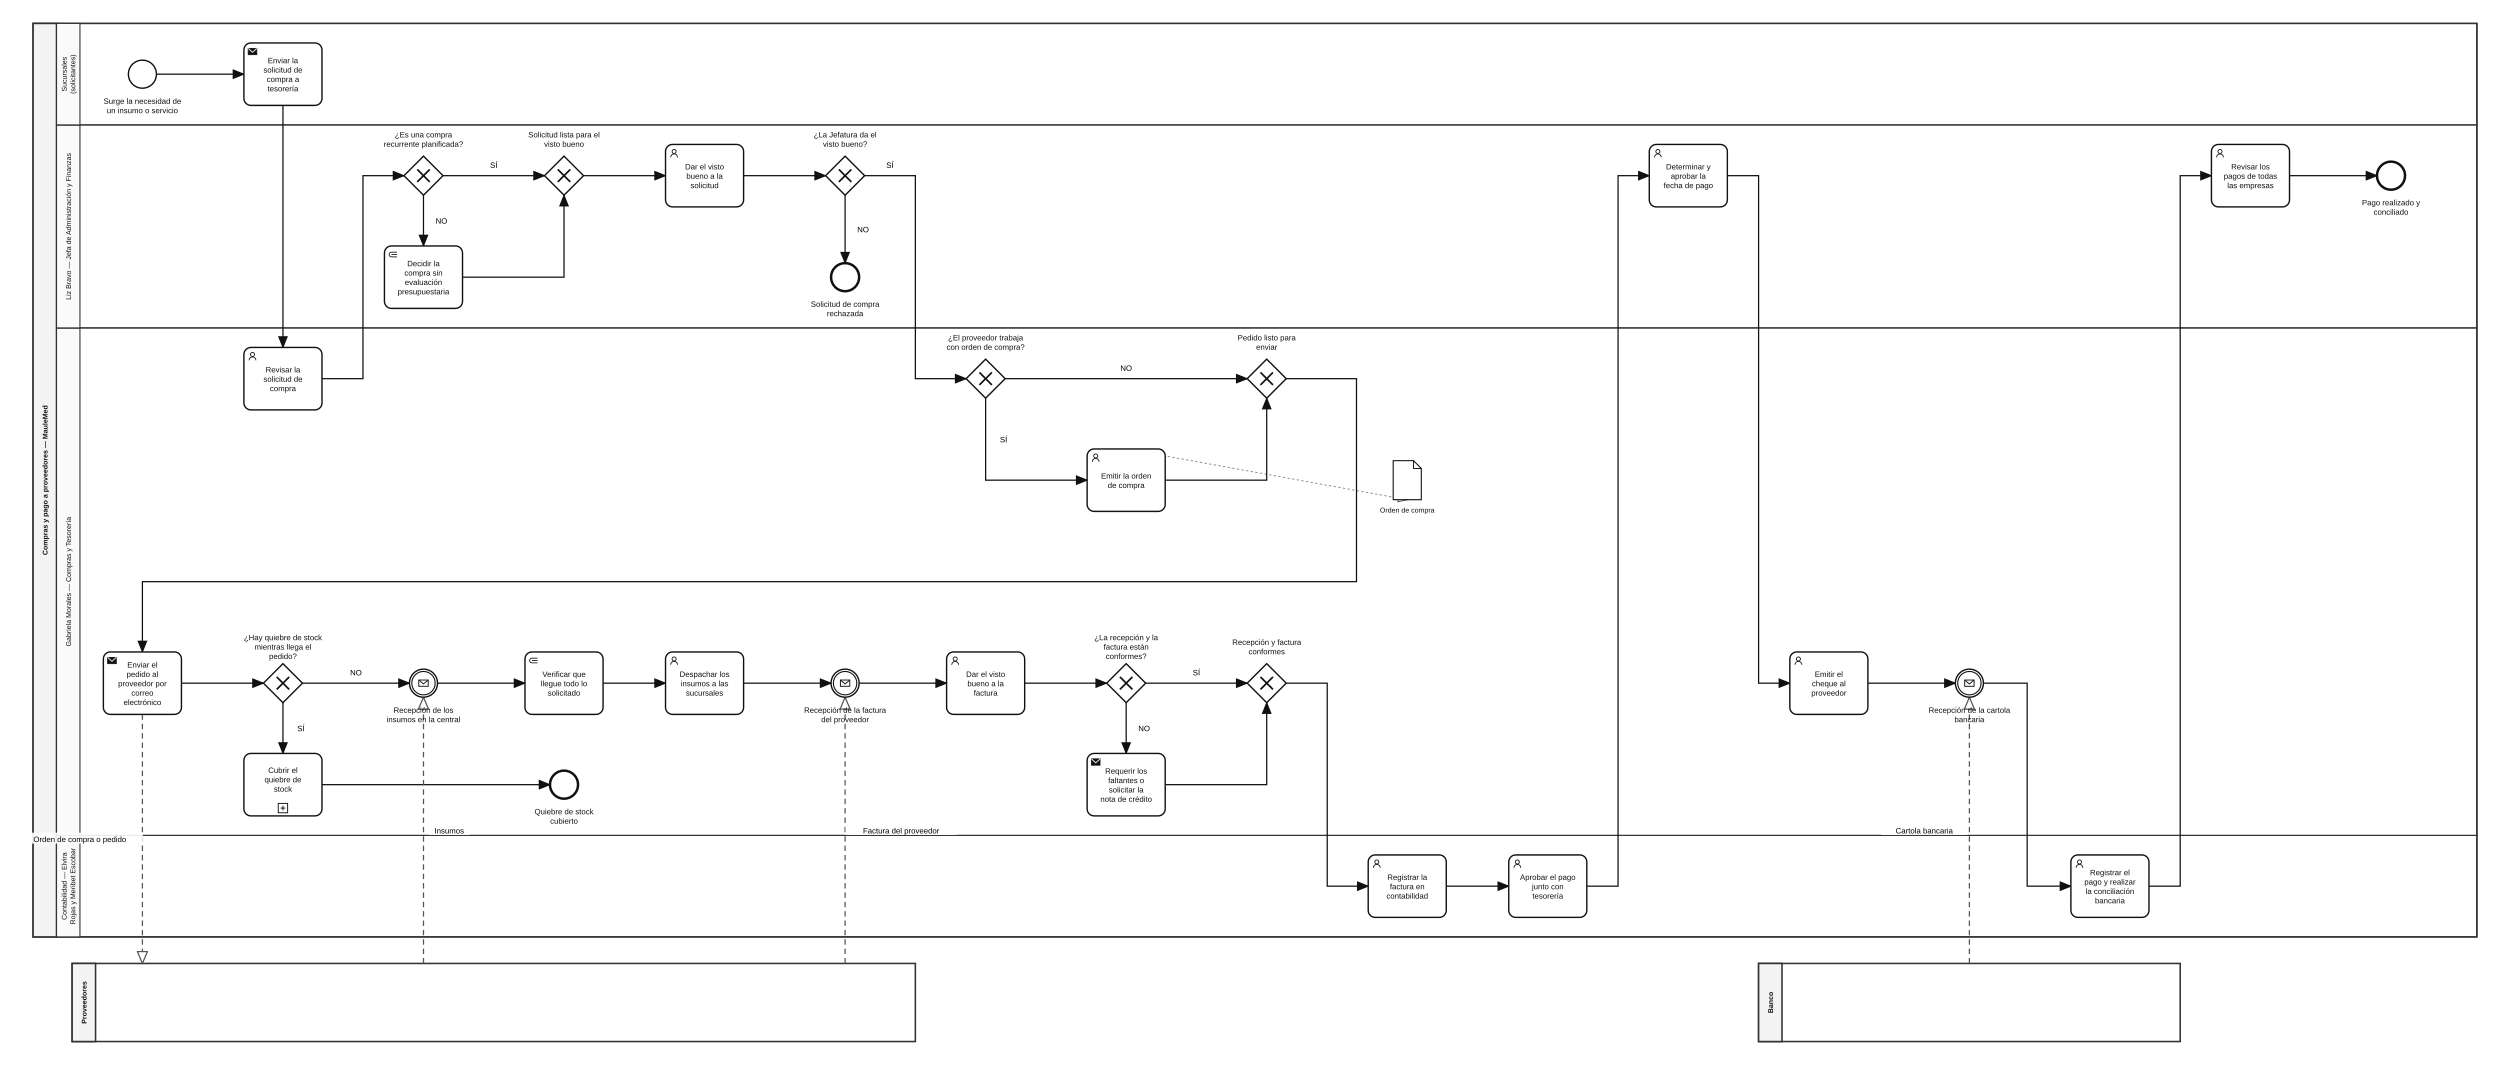
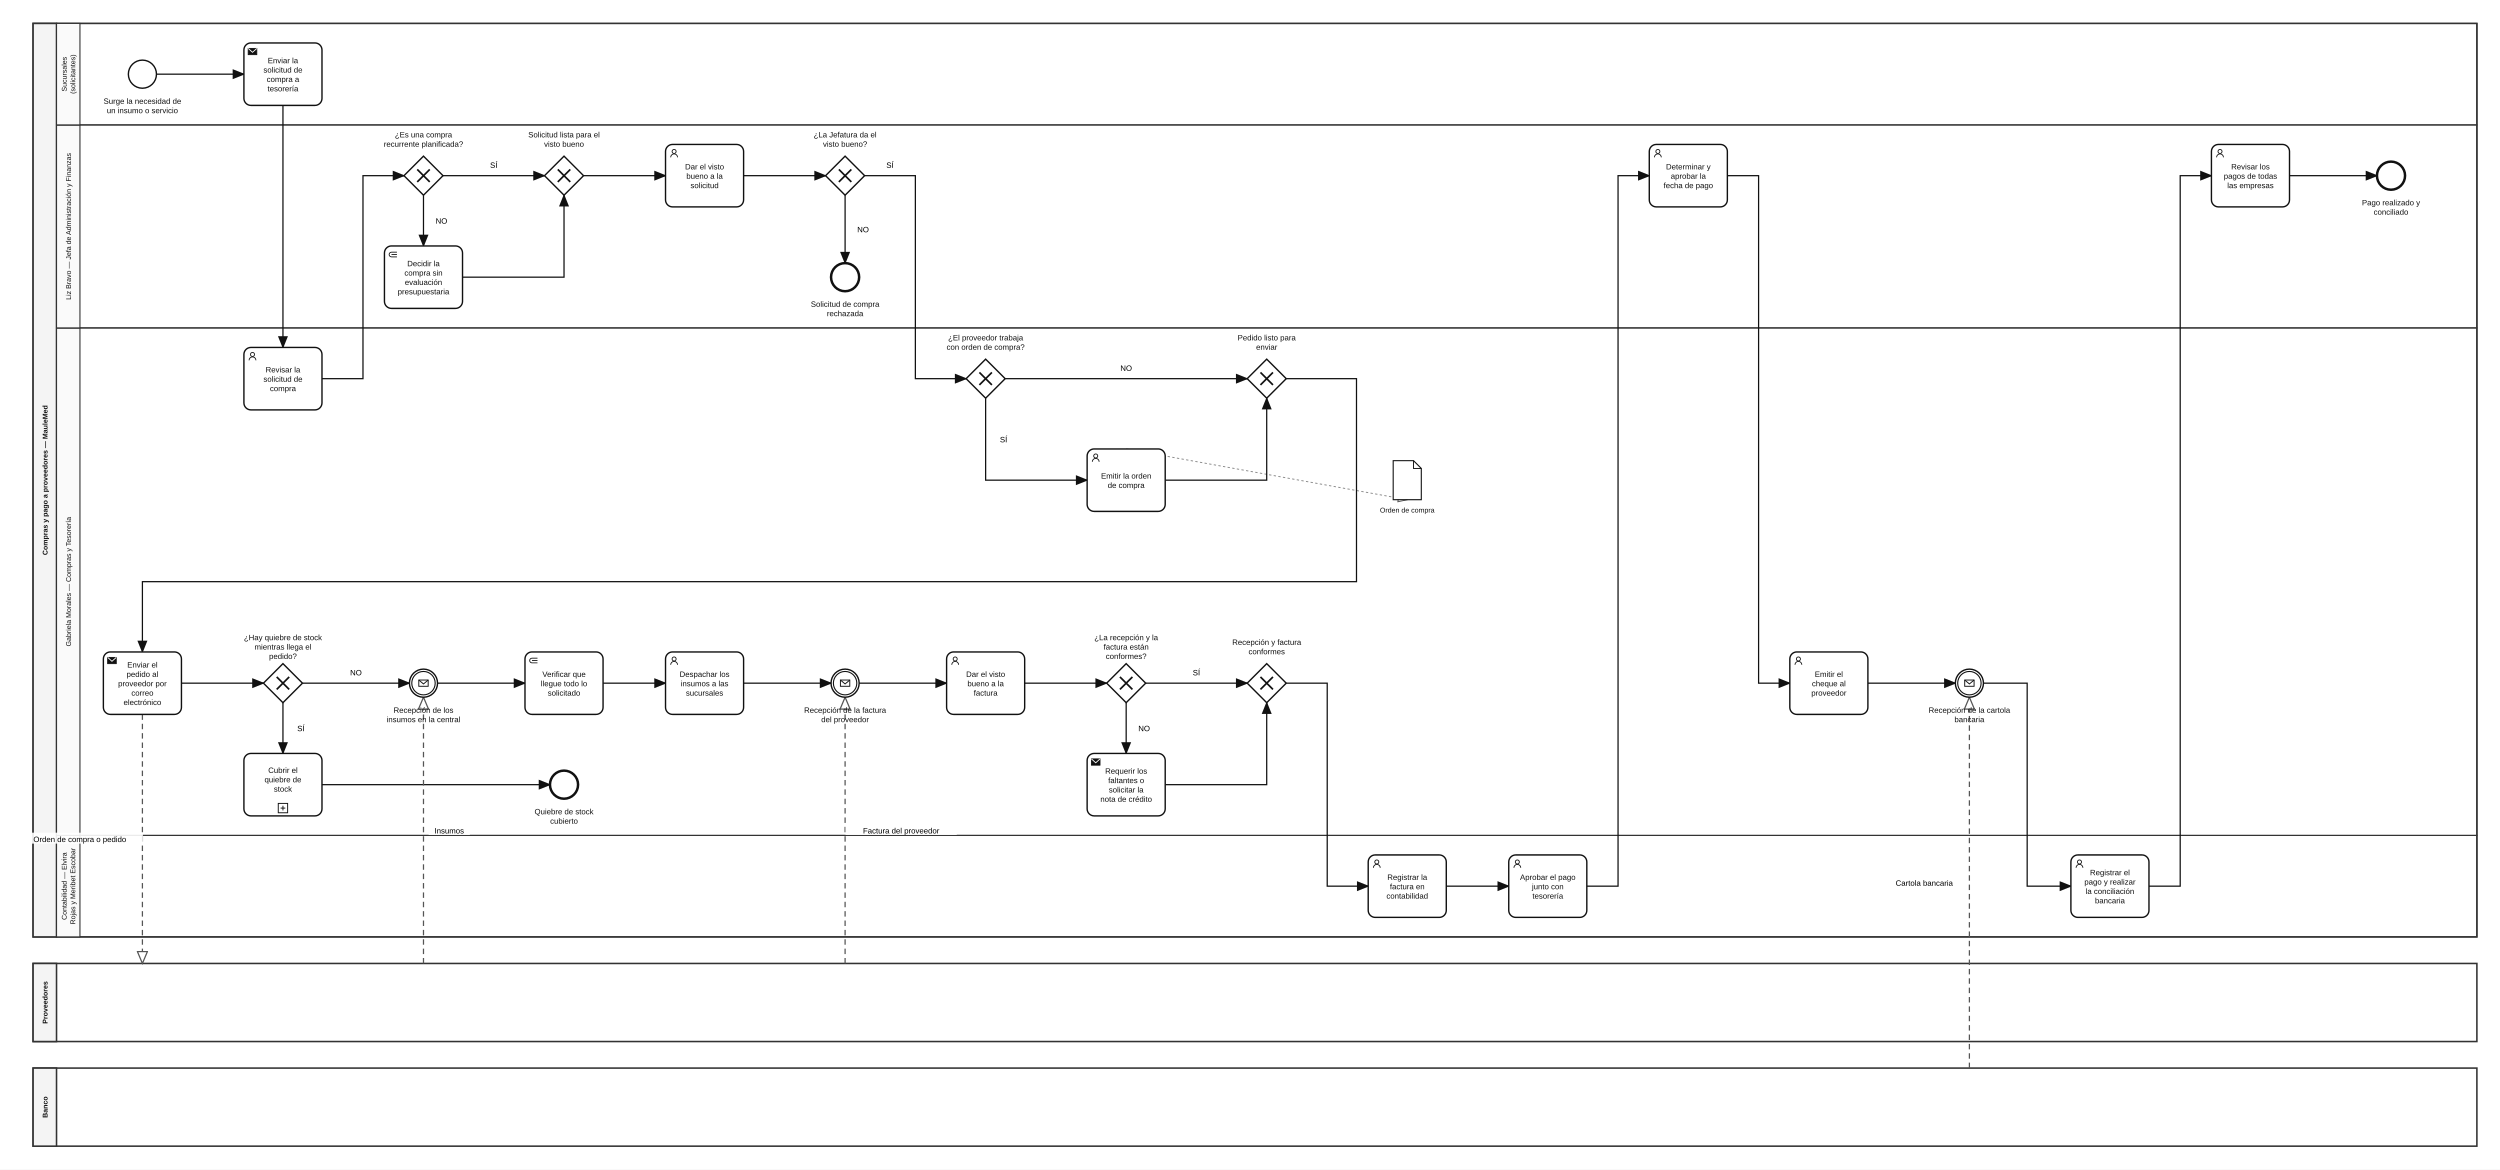
- <svg xmlns="http://www.w3.org/2000/svg" width="3202" height="1364" viewBox="0 0 3202 1364">
+ <svg xmlns="http://www.w3.org/2000/svg" width="3202" height="1498" viewBox="0 0 3202 1498">
  <rect width="100%" height="100%" fill="#ffffff" />
  <defs>
    <marker id="sf" markerWidth="10" markerHeight="8" refX="9" refY="4" orient="auto">
      <path d="M0,0 L10,4 L0,8 z" fill="#111" />
    </marker>
    <marker id="mf" markerWidth="11" markerHeight="9" refX="10" refY="4.5" orient="auto">
      <path d="M0.5,0.5 L10,4.5 L0.5,8.5 z" fill="#fff" stroke="#555" stroke-width="1" />
    </marker>
  </defs>
  <rect x="42.4" y="30.0" width="3130.0" height="1170.0" fill="#fff" stroke="#333" stroke-width="2" />
  <rect x="42.4" y="30.0" width="30" height="1170.0" fill="#f4f4f4" stroke="#333" stroke-width="2" />
  <g transform="translate(57.4,615.0) rotate(-90)">
    <text x="0.0" y="3.5" font-family="Arial,Helvetica,sans-serif" font-size="9" font-weight="bold" text-anchor="middle" fill="#111">Compras y pago a proveedores — MauleMed</text>
  </g>
-   <rect x="2252.4" y="1234.0" width="540.0" height="100.0" fill="#fff" stroke="#333" stroke-width="2" />
-   <rect x="2252.4" y="1234.0" width="30" height="100.0" fill="#f4f4f4" stroke="#333" stroke-width="2" />
-   <g transform="translate(2267.4,1284.0) rotate(-90)">
+   <rect x="42.4" y="1368.0" width="3130.0" height="100.0" fill="#fff" stroke="#333" stroke-width="2" />
+   <rect x="42.4" y="1368.0" width="30" height="100.0" fill="#f4f4f4" stroke="#333" stroke-width="2" />
+   <g transform="translate(57.4,1418.0) rotate(-90)">
    <text x="0.0" y="3.5" font-family="Arial,Helvetica,sans-serif" font-size="9" font-weight="bold" text-anchor="middle" fill="#111">Banco</text>
  </g>
-   <rect x="92.4" y="1234.0" width="1080.0" height="100.0" fill="#fff" stroke="#333" stroke-width="2" />
-   <rect x="92.4" y="1234.0" width="30" height="100.0" fill="#f4f4f4" stroke="#333" stroke-width="2" />
-   <g transform="translate(107.4,1284.0) rotate(-90)">
+   <rect x="42.4" y="1234.0" width="3130.0" height="100.0" fill="#fff" stroke="#333" stroke-width="2" />
+   <rect x="42.4" y="1234.0" width="30" height="100.0" fill="#f4f4f4" stroke="#333" stroke-width="2" />
+   <g transform="translate(57.4,1284.0) rotate(-90)">
    <text x="0.0" y="3.5" font-family="Arial,Helvetica,sans-serif" font-size="9" font-weight="bold" text-anchor="middle" fill="#111">Proveedores</text>
  </g>
  <rect x="72.4" y="1070.0" width="3100.0" height="130.0" fill="none" stroke="#333" stroke-width="1.4" />
  <rect x="72.4" y="1070.0" width="30" height="130.0" fill="#fafafa" stroke="#333" stroke-width="1.4" />
  <g transform="translate(87.4,1135.0) rotate(-90)">
    <text x="0.0" y="-2.0" font-family="Arial,Helvetica,sans-serif" font-size="9" font-weight="normal" text-anchor="middle" fill="#111">Contabilidad — Elvira</text>
    <text x="0.0" y="9.0" font-family="Arial,Helvetica,sans-serif" font-size="9" font-weight="normal" text-anchor="middle" fill="#111">Rojas y Meribet Escobar</text>
  </g>
  <rect x="72.4" y="420.0" width="3100.0" height="650.0" fill="none" stroke="#333" stroke-width="1.4" />
  <rect x="72.4" y="420.0" width="30" height="650.0" fill="#fafafa" stroke="#333" stroke-width="1.4" />
  <g transform="translate(87.4,745.0) rotate(-90)">
    <text x="0.0" y="3.5" font-family="Arial,Helvetica,sans-serif" font-size="9" font-weight="normal" text-anchor="middle" fill="#111">Gabriela Morales — Compras y Tesorería</text>
  </g>
  <rect x="72.4" y="160.0" width="3100.0" height="260.0" fill="none" stroke="#333" stroke-width="1.4" />
  <rect x="72.4" y="160.0" width="30" height="260.0" fill="#fafafa" stroke="#333" stroke-width="1.4" />
  <g transform="translate(87.4,290.0) rotate(-90)">
    <text x="0.0" y="3.5" font-family="Arial,Helvetica,sans-serif" font-size="9" font-weight="normal" text-anchor="middle" fill="#111">Liz Bravo — Jefa de Administración y Finanzas</text>
  </g>
  <rect x="72.4" y="30.0" width="3100.0" height="130.0" fill="none" stroke="#333" stroke-width="1.4" />
  <rect x="72.4" y="30.0" width="30" height="130.0" fill="#fafafa" stroke="#333" stroke-width="1.4" />
  <g transform="translate(87.4,95.0) rotate(-90)">
    <text x="0.0" y="-2.0" font-family="Arial,Helvetica,sans-serif" font-size="9" font-weight="normal" text-anchor="middle" fill="#111">Sucursales</text>
    <text x="0.0" y="9.0" font-family="Arial,Helvetica,sans-serif" font-size="9" font-weight="normal" text-anchor="middle" fill="#111">(solicitantes)</text>
  </g>
  <polyline points="1442.4,575.0 1802.4,640.0" fill="none" stroke="#888" stroke-width="1.2" stroke-dasharray="3,3" marker-end="url(#mf)" />
  <polyline points="200.4,95.0 312.4,95.0" fill="none" stroke="#111" stroke-width="1.6" marker-end="url(#sf)" />
  <polyline points="362.4,135.0 362.4,445.0" fill="none" stroke="#111" stroke-width="1.6" marker-end="url(#sf)" />
  <polyline points="412.4,485.0 464.9,485.0 464.9,225.0 517.4,225.0" fill="none" stroke="#111" stroke-width="1.6" marker-end="url(#sf)" />
  <polyline points="567.4,225.0 697.4,225.0" fill="none" stroke="#111" stroke-width="1.6" marker-end="url(#sf)" />
  <rect x="622.0" y="203.0" width="20.8" height="14" fill="#fff" opacity="0.9" />
  <text x="632.4" y="215.0" font-family="Arial,Helvetica,sans-serif" font-size="10" font-weight="normal" text-anchor="middle" fill="#000">SÍ</text>
  <polyline points="542.4,250.0 542.4,315.0" fill="none" stroke="#111" stroke-width="1.6" marker-end="url(#sf)" />
  <rect x="555.0" y="274.5" width="20.8" height="14" fill="#fff" opacity="0.9" />
  <text x="565.4" y="286.5" font-family="Arial,Helvetica,sans-serif" font-size="10" font-weight="normal" text-anchor="middle" fill="#000">NO</text>
  <polyline points="592.4,355.0 722.4,355.0 722.4,250.0" fill="none" stroke="#111" stroke-width="1.6" marker-end="url(#sf)" />
  <polyline points="747.4,225.0 852.4,225.0" fill="none" stroke="#111" stroke-width="1.6" marker-end="url(#sf)" />
  <polyline points="952.4,225.0 1057.4,225.0" fill="none" stroke="#111" stroke-width="1.6" marker-end="url(#sf)" />
  <polyline points="1082.4,250.0 1082.4,337.0" fill="none" stroke="#111" stroke-width="1.6" marker-end="url(#sf)" />
  <rect x="1095.0" y="285.5" width="20.8" height="14" fill="#fff" opacity="0.9" />
  <text x="1105.4" y="297.5" font-family="Arial,Helvetica,sans-serif" font-size="10" font-weight="normal" text-anchor="middle" fill="#000">NO</text>
  <polyline points="1107.4,225.0 1172.4,225.0 1172.4,485.0 1237.4,485.0" fill="none" stroke="#111" stroke-width="1.6" marker-end="url(#sf)" />
  <rect x="1129.5" y="203.0" width="20.8" height="14" fill="#fff" opacity="0.9" />
  <text x="1139.9" y="215.0" font-family="Arial,Helvetica,sans-serif" font-size="10" font-weight="normal" text-anchor="middle" fill="#000">SÍ</text>
  <polyline points="1262.4,510.0 1262.4,615.0 1392.4,615.0" fill="none" stroke="#111" stroke-width="1.6" marker-end="url(#sf)" />
  <rect x="1275.0" y="554.5" width="20.8" height="14" fill="#fff" opacity="0.9" />
  <text x="1285.4" y="566.5" font-family="Arial,Helvetica,sans-serif" font-size="10" font-weight="normal" text-anchor="middle" fill="#000">SÍ</text>
  <polyline points="1492.4,615.0 1622.4,615.0 1622.4,510.0" fill="none" stroke="#111" stroke-width="1.6" marker-end="url(#sf)" />
  <polyline points="1287.4,485.0 1597.4,485.0" fill="none" stroke="#111" stroke-width="1.6" marker-end="url(#sf)" />
  <rect x="1432.0" y="463.0" width="20.8" height="14" fill="#fff" opacity="0.9" />
  <text x="1442.4" y="475.0" font-family="Arial,Helvetica,sans-serif" font-size="10" font-weight="normal" text-anchor="middle" fill="#000">NO</text>
  <polyline points="232.4,875.0 337.4,875.0" fill="none" stroke="#111" stroke-width="1.6" marker-end="url(#sf)" />
  <polyline points="362.4,900.0 362.4,965.0" fill="none" stroke="#111" stroke-width="1.6" marker-end="url(#sf)" />
  <rect x="375.0" y="924.5" width="20.8" height="14" fill="#fff" opacity="0.9" />
  <text x="385.4" y="936.5" font-family="Arial,Helvetica,sans-serif" font-size="10" font-weight="normal" text-anchor="middle" fill="#000">SÍ</text>
  <polyline points="412.4,1005.0 704.4,1005.0" fill="none" stroke="#111" stroke-width="1.6" marker-end="url(#sf)" />
  <polyline points="387.4,875.0 524.4,875.0" fill="none" stroke="#111" stroke-width="1.6" marker-end="url(#sf)" />
  <rect x="445.5" y="853.0" width="20.8" height="14" fill="#fff" opacity="0.9" />
  <text x="455.9" y="865.0" font-family="Arial,Helvetica,sans-serif" font-size="10" font-weight="normal" text-anchor="middle" fill="#000">NO</text>
  <polyline points="560.4,875.0 672.4,875.0" fill="none" stroke="#111" stroke-width="1.6" marker-end="url(#sf)" />
  <polyline points="772.4,875.0 852.4,875.0" fill="none" stroke="#111" stroke-width="1.6" marker-end="url(#sf)" />
  <polyline points="952.4,875.0 1064.4,875.0" fill="none" stroke="#111" stroke-width="1.6" marker-end="url(#sf)" />
  <polyline points="1100.4,875.0 1212.4,875.0" fill="none" stroke="#111" stroke-width="1.6" marker-end="url(#sf)" />
  <polyline points="1312.4,875.0 1417.4,875.0" fill="none" stroke="#111" stroke-width="1.6" marker-end="url(#sf)" />
  <polyline points="1442.4,900.0 1442.4,965.0" fill="none" stroke="#111" stroke-width="1.6" marker-end="url(#sf)" />
  <rect x="1455.0" y="924.5" width="20.8" height="14" fill="#fff" opacity="0.9" />
  <text x="1465.4" y="936.5" font-family="Arial,Helvetica,sans-serif" font-size="10" font-weight="normal" text-anchor="middle" fill="#000">NO</text>
  <polyline points="1492.4,1005.0 1622.4,1005.0 1622.4,900.0" fill="none" stroke="#111" stroke-width="1.6" marker-end="url(#sf)" />
  <polyline points="1467.4,875.0 1597.4,875.0" fill="none" stroke="#111" stroke-width="1.6" marker-end="url(#sf)" />
  <rect x="1522.0" y="853.0" width="20.8" height="14" fill="#fff" opacity="0.9" />
  <text x="1532.4" y="865.0" font-family="Arial,Helvetica,sans-serif" font-size="10" font-weight="normal" text-anchor="middle" fill="#000">SÍ</text>
  <polyline points="1647.4,875.0 1699.9,875.0 1699.9,1135.0 1752.4,1135.0" fill="none" stroke="#111" stroke-width="1.6" marker-end="url(#sf)" />
  <polyline points="1852.4,1135.0 1932.4,1135.0" fill="none" stroke="#111" stroke-width="1.6" marker-end="url(#sf)" />
  <polyline points="2032.4,1135.0 2072.4,1135.0 2072.4,225.0 2112.4,225.0" fill="none" stroke="#111" stroke-width="1.6" marker-end="url(#sf)" />
  <polyline points="2212.4,225.0 2252.4,225.0 2252.4,875.0 2292.4,875.0" fill="none" stroke="#111" stroke-width="1.6" marker-end="url(#sf)" />
  <polyline points="2392.4,875.0 2504.4,875.0" fill="none" stroke="#111" stroke-width="1.6" marker-end="url(#sf)" />
  <polyline points="2540.4,875.0 2596.4,875.0 2596.4,1135.0 2652.4,1135.0" fill="none" stroke="#111" stroke-width="1.6" marker-end="url(#sf)" />
  <polyline points="2752.4,1135.0 2792.4,1135.0 2792.4,225.0 2832.4,225.0" fill="none" stroke="#111" stroke-width="1.6" marker-end="url(#sf)" />
  <polyline points="2932.4,225.0 3044.4,225.0" fill="none" stroke="#111" stroke-width="1.6" marker-end="url(#sf)" />
  <polyline points="1647.4,485.0 1737.4,485.0 1737.4,745.0 182.4,745.0 182.4,835.0" fill="none" stroke="#111" stroke-width="1.6" marker-end="url(#sf)" />
  <polyline points="182.4,915.0 182.4,1234.0" fill="none" stroke="#555" stroke-width="1.6" stroke-dasharray="7,5" marker-end="url(#mf)" />
  <rect x="21.4" y="1066.5" width="161.6" height="14" fill="#fff" opacity="0.9" />
  <text x="102.2" y="1078.5" font-family="Arial,Helvetica,sans-serif" font-size="10" font-weight="normal" text-anchor="middle" fill="#000">Orden de compra o pedido</text>
  <polyline points="542.4,1234.0 542.4,893.0" fill="none" stroke="#555" stroke-width="1.6" stroke-dasharray="7,5" marker-end="url(#mf)" />
  <rect x="549.0" y="1055.5" width="52.8" height="14" fill="#fff" opacity="0.9" />
  <text x="575.4" y="1067.5" font-family="Arial,Helvetica,sans-serif" font-size="10" font-weight="normal" text-anchor="middle" fill="#000">Insumos</text>
  <polyline points="1082.4,1234.0 1082.4,893.0" fill="none" stroke="#555" stroke-width="1.6" stroke-dasharray="7,5" marker-end="url(#mf)" />
  <rect x="1083.0" y="1055.5" width="142.4" height="14" fill="#fff" opacity="0.9" />
  <text x="1154.2" y="1067.5" font-family="Arial,Helvetica,sans-serif" font-size="10" font-weight="normal" text-anchor="middle" fill="#000">Factura del proveedor</text>
-   <polyline points="2522.4,1234.0 2522.4,893.0" fill="none" stroke="#555" stroke-width="1.6" stroke-dasharray="7,5" marker-end="url(#mf)" />
-   <rect x="2409.4" y="1055.5" width="110.4" height="14" fill="#fff" opacity="0.9" />
-   <text x="2464.6" y="1067.5" font-family="Arial,Helvetica,sans-serif" font-size="10" font-weight="normal" text-anchor="middle" fill="#000">Cartola bancaria</text>
+   <polyline points="2522.4,1368.0 2522.4,893.0" fill="none" stroke="#555" stroke-width="1.6" stroke-dasharray="7,5" marker-end="url(#mf)" />
+   <rect x="2409.4" y="1122.5" width="110.4" height="14" fill="#fff" opacity="0.9" />
+   <text x="2464.6" y="1134.5" font-family="Arial,Helvetica,sans-serif" font-size="10" font-weight="normal" text-anchor="middle" fill="#000">Cartola bancaria</text>
  <rect x="1932.4" y="1095.0" width="100.0" height="80.0" rx="9" ry="9" fill="#fff" stroke="#111" stroke-width="1.8" />
  <circle cx="1943.4" cy="1104.0" r="2.6" fill="none" stroke="#111" stroke-width="1.1" />
  <path d="M1939.0,1111.5 a4.4,4.4 0 0 1 8.8,0" fill="none" stroke="#111" stroke-width="1.1" />
  <text x="1982.4" y="1127.0" font-family="Arial,Helvetica,sans-serif" font-size="10" font-weight="normal" text-anchor="middle" fill="#111">Aprobar el pago</text>
  <text x="1982.4" y="1139.0" font-family="Arial,Helvetica,sans-serif" font-size="10" font-weight="normal" text-anchor="middle" fill="#111">junto con</text>
  <text x="1982.4" y="1151.0" font-family="Arial,Helvetica,sans-serif" font-size="10" font-weight="normal" text-anchor="middle" fill="#111">tesorería</text>
  <rect x="2652.4" y="1095.0" width="100.0" height="80.0" rx="9" ry="9" fill="#fff" stroke="#111" stroke-width="1.8" />
  <circle cx="2663.4" cy="1104.0" r="2.6" fill="none" stroke="#111" stroke-width="1.1" />
  <path d="M2659.0,1111.5 a4.4,4.4 0 0 1 8.8,0" fill="none" stroke="#111" stroke-width="1.1" />
  <text x="2702.4" y="1121.0" font-family="Arial,Helvetica,sans-serif" font-size="10" font-weight="normal" text-anchor="middle" fill="#111">Registrar el</text>
  <text x="2702.4" y="1133.0" font-family="Arial,Helvetica,sans-serif" font-size="10" font-weight="normal" text-anchor="middle" fill="#111">pago y realizar</text>
  <text x="2702.4" y="1145.0" font-family="Arial,Helvetica,sans-serif" font-size="10" font-weight="normal" text-anchor="middle" fill="#111">la conciliación</text>
  <text x="2702.4" y="1157.0" font-family="Arial,Helvetica,sans-serif" font-size="10" font-weight="normal" text-anchor="middle" fill="#111">bancaria</text>
  <rect x="312.4" y="965.0" width="100.0" height="80.0" rx="9" ry="9" fill="#fff" stroke="#111" stroke-width="1.8" />
  <rect x="356.4" y="1029.0" width="12.0" height="12.0" fill="none" stroke="#111" stroke-width="1.2" />
  <path d="M359.4,1035.0 h6 M362.4,1032.0 v6" fill="none" stroke="#111" stroke-width="1.2" />
  <text x="362.4" y="990.0" font-family="Arial,Helvetica,sans-serif" font-size="10" font-weight="normal" text-anchor="middle" fill="#111">Cubrir el</text>
  <text x="362.4" y="1002.0" font-family="Arial,Helvetica,sans-serif" font-size="10" font-weight="normal" text-anchor="middle" fill="#111">quiebre de</text>
  <text x="362.4" y="1014.0" font-family="Arial,Helvetica,sans-serif" font-size="10" font-weight="normal" text-anchor="middle" fill="#111">stock</text>
  <path d="M1784.4,590.0 L1810.4,590.0 L1820.4,600.0 L1820.4,640.0 L1784.4,640.0 Z" fill="#fff" stroke="#111" stroke-width="1.4" />
  <path d="M1810.4,590.0 L1810.4,600.0 L1820.4,600.0" fill="none" stroke="#111" stroke-width="1.2" />
  <text x="1802.4" y="656.5" font-family="Arial,Helvetica,sans-serif" font-size="9" font-weight="normal" text-anchor="middle" fill="#111">Orden de compra</text>
  <rect x="492.4" y="315.0" width="100.0" height="80.0" rx="9" ry="9" fill="#fff" stroke="#111" stroke-width="1.8" />
  <path d="M501.4,323.0 h7 M501.4,326.0 h7 M501.4,329.0 h7 M501.4,323.0 a3,3 0 0 0 0,6" fill="none" stroke="#111" stroke-width="1.1" />
  <text x="542.4" y="341.0" font-family="Arial,Helvetica,sans-serif" font-size="10" font-weight="normal" text-anchor="middle" fill="#111">Decidir la</text>
  <text x="542.4" y="353.0" font-family="Arial,Helvetica,sans-serif" font-size="10" font-weight="normal" text-anchor="middle" fill="#111">compra sin</text>
  <text x="542.4" y="365.0" font-family="Arial,Helvetica,sans-serif" font-size="10" font-weight="normal" text-anchor="middle" fill="#111">evaluación</text>
  <text x="542.4" y="377.0" font-family="Arial,Helvetica,sans-serif" font-size="10" font-weight="normal" text-anchor="middle" fill="#111">presupuestaria</text>
  <rect x="852.4" y="835.0" width="100.0" height="80.0" rx="9" ry="9" fill="#fff" stroke="#111" stroke-width="1.8" />
  <circle cx="863.4" cy="844.0" r="2.6" fill="none" stroke="#111" stroke-width="1.1" />
  <path d="M859.0,851.5 a4.4,4.4 0 0 1 8.8,0" fill="none" stroke="#111" stroke-width="1.1" />
  <text x="902.4" y="867.0" font-family="Arial,Helvetica,sans-serif" font-size="10" font-weight="normal" text-anchor="middle" fill="#111">Despachar los</text>
  <text x="902.4" y="879.0" font-family="Arial,Helvetica,sans-serif" font-size="10" font-weight="normal" text-anchor="middle" fill="#111">insumos a las</text>
  <text x="902.4" y="891.0" font-family="Arial,Helvetica,sans-serif" font-size="10" font-weight="normal" text-anchor="middle" fill="#111">sucursales</text>
  <rect x="2292.4" y="835.0" width="100.0" height="80.0" rx="9" ry="9" fill="#fff" stroke="#111" stroke-width="1.8" />
  <circle cx="2303.4" cy="844.0" r="2.6" fill="none" stroke="#111" stroke-width="1.1" />
  <path d="M2299.0,851.5 a4.4,4.4 0 0 1 8.8,0" fill="none" stroke="#111" stroke-width="1.1" />
  <text x="2342.4" y="867.0" font-family="Arial,Helvetica,sans-serif" font-size="10" font-weight="normal" text-anchor="middle" fill="#111">Emitir el</text>
  <text x="2342.4" y="879.0" font-family="Arial,Helvetica,sans-serif" font-size="10" font-weight="normal" text-anchor="middle" fill="#111">cheque al</text>
  <text x="2342.4" y="891.0" font-family="Arial,Helvetica,sans-serif" font-size="10" font-weight="normal" text-anchor="middle" fill="#111">proveedor</text>
  <circle cx="3062.4" cy="225.0" r="18.0" fill="#fff" stroke="#111" stroke-width="3.2" />
  <text x="3062.4" y="263.0" font-family="Arial,Helvetica,sans-serif" font-size="10" font-weight="normal" text-anchor="middle" fill="#111">Pago realizado y</text>
  <text x="3062.4" y="275.0" font-family="Arial,Helvetica,sans-serif" font-size="10" font-weight="normal" text-anchor="middle" fill="#111">conciliado</text>
  <circle cx="722.4" cy="1005.0" r="18.0" fill="#fff" stroke="#111" stroke-width="3.2" />
  <text x="722.4" y="1043.0" font-family="Arial,Helvetica,sans-serif" font-size="10" font-weight="normal" text-anchor="middle" fill="#111">Quiebre de stock</text>
  <text x="722.4" y="1055.0" font-family="Arial,Helvetica,sans-serif" font-size="10" font-weight="normal" text-anchor="middle" fill="#111">cubierto</text>
  <circle cx="1082.4" cy="355.0" r="18.0" fill="#fff" stroke="#111" stroke-width="3.2" />
  <text x="1082.4" y="393.0" font-family="Arial,Helvetica,sans-serif" font-size="10" font-weight="normal" text-anchor="middle" fill="#111">Solicitud de compra</text>
  <text x="1082.4" y="405.0" font-family="Arial,Helvetica,sans-serif" font-size="10" font-weight="normal" text-anchor="middle" fill="#111">rechazada</text>
  <rect x="132.4" y="835.0" width="100.0" height="80.0" rx="9" ry="9" fill="#fff" stroke="#111" stroke-width="1.8" />
  <rect x="137.9" y="842.0" width="11" height="8" fill="#111" stroke="#111" stroke-width="1.1" />
  <path d="M137.9,842.0 L143.4,847.0 L148.9,842.0" fill="none" stroke="#fff" stroke-width="1.1" />
  <text x="182.4" y="855.0" font-family="Arial,Helvetica,sans-serif" font-size="10" font-weight="normal" text-anchor="middle" fill="#111">Enviar el</text>
  <text x="182.4" y="867.0" font-family="Arial,Helvetica,sans-serif" font-size="10" font-weight="normal" text-anchor="middle" fill="#111">pedido al</text>
  <text x="182.4" y="879.0" font-family="Arial,Helvetica,sans-serif" font-size="10" font-weight="normal" text-anchor="middle" fill="#111">proveedor por</text>
  <text x="182.4" y="891.0" font-family="Arial,Helvetica,sans-serif" font-size="10" font-weight="normal" text-anchor="middle" fill="#111">correo</text>
  <text x="182.4" y="903.0" font-family="Arial,Helvetica,sans-serif" font-size="10" font-weight="normal" text-anchor="middle" fill="#111">electrónico</text>
  <rect x="312.4" y="55.0" width="100.0" height="80.0" rx="9" ry="9" fill="#fff" stroke="#111" stroke-width="1.8" />
  <rect x="317.9" y="62.0" width="11" height="8" fill="#111" stroke="#111" stroke-width="1.1" />
  <path d="M317.9,62.0 L323.4,67.0 L328.9,62.0" fill="none" stroke="#fff" stroke-width="1.1" />
  <text x="362.4" y="81.0" font-family="Arial,Helvetica,sans-serif" font-size="10" font-weight="normal" text-anchor="middle" fill="#111">Enviar la</text>
  <text x="362.4" y="93.0" font-family="Arial,Helvetica,sans-serif" font-size="10" font-weight="normal" text-anchor="middle" fill="#111">solicitud de</text>
  <text x="362.4" y="105.0" font-family="Arial,Helvetica,sans-serif" font-size="10" font-weight="normal" text-anchor="middle" fill="#111">compra a</text>
  <text x="362.4" y="117.0" font-family="Arial,Helvetica,sans-serif" font-size="10" font-weight="normal" text-anchor="middle" fill="#111">tesorería</text>
  <rect x="2112.4" y="185.0" width="100.0" height="80.0" rx="9" ry="9" fill="#fff" stroke="#111" stroke-width="1.8" />
  <circle cx="2123.4" cy="194.0" r="2.6" fill="none" stroke="#111" stroke-width="1.1" />
  <path d="M2119.0,201.5 a4.4,4.4 0 0 1 8.8,0" fill="none" stroke="#111" stroke-width="1.1" />
  <text x="2162.4" y="217.0" font-family="Arial,Helvetica,sans-serif" font-size="10" font-weight="normal" text-anchor="middle" fill="#111">Determinar y</text>
  <text x="2162.4" y="229.0" font-family="Arial,Helvetica,sans-serif" font-size="10" font-weight="normal" text-anchor="middle" fill="#111">aprobar la</text>
  <text x="2162.4" y="241.0" font-family="Arial,Helvetica,sans-serif" font-size="10" font-weight="normal" text-anchor="middle" fill="#111">fecha de pago</text>
  <polygon points="1442.4,850.0 1467.4,875.0 1442.4,900.0 1417.4,875.0" fill="#fff" stroke="#111" stroke-width="1.8" />
  <path d="M1434.4,867.0 L1450.4,883.0 M1450.4,867.0 L1434.4,883.0" stroke="#111" stroke-width="2.2" fill="none" />
  <text x="1442.4" y="820.0" font-family="Arial,Helvetica,sans-serif" font-size="10" font-weight="normal" text-anchor="middle" fill="#111">¿La recepción y la</text>
  <text x="1442.4" y="832.0" font-family="Arial,Helvetica,sans-serif" font-size="10" font-weight="normal" text-anchor="middle" fill="#111">factura están</text>
  <text x="1442.4" y="844.0" font-family="Arial,Helvetica,sans-serif" font-size="10" font-weight="normal" text-anchor="middle" fill="#111">conformes?</text>
  <polygon points="1262.4,460.0 1287.4,485.0 1262.4,510.0 1237.4,485.0" fill="#fff" stroke="#111" stroke-width="1.8" />
  <path d="M1254.4,477.0 L1270.4,493.0 M1270.4,477.0 L1254.4,493.0" stroke="#111" stroke-width="2.2" fill="none" />
  <text x="1262.4" y="436.0" font-family="Arial,Helvetica,sans-serif" font-size="10" font-weight="normal" text-anchor="middle" fill="#111">¿El proveedor trabaja</text>
  <text x="1262.4" y="448.0" font-family="Arial,Helvetica,sans-serif" font-size="10" font-weight="normal" text-anchor="middle" fill="#111">con orden de compra?</text>
  <polygon points="362.4,850.0 387.4,875.0 362.4,900.0 337.4,875.0" fill="#fff" stroke="#111" stroke-width="1.8" />
  <path d="M354.4,867.0 L370.4,883.0 M370.4,867.0 L354.4,883.0" stroke="#111" stroke-width="2.2" fill="none" />
  <text x="362.4" y="820.0" font-family="Arial,Helvetica,sans-serif" font-size="10" font-weight="normal" text-anchor="middle" fill="#111">¿Hay quiebre de stock</text>
  <text x="362.4" y="832.0" font-family="Arial,Helvetica,sans-serif" font-size="10" font-weight="normal" text-anchor="middle" fill="#111">mientras llega el</text>
  <text x="362.4" y="844.0" font-family="Arial,Helvetica,sans-serif" font-size="10" font-weight="normal" text-anchor="middle" fill="#111">pedido?</text>
  <polygon points="542.4,200.0 567.4,225.0 542.4,250.0 517.4,225.0" fill="#fff" stroke="#111" stroke-width="1.8" />
  <path d="M534.4,217.0 L550.4,233.0 M550.4,217.0 L534.4,233.0" stroke="#111" stroke-width="2.2" fill="none" />
  <text x="542.4" y="176.0" font-family="Arial,Helvetica,sans-serif" font-size="10" font-weight="normal" text-anchor="middle" fill="#111">¿Es una compra</text>
  <text x="542.4" y="188.0" font-family="Arial,Helvetica,sans-serif" font-size="10" font-weight="normal" text-anchor="middle" fill="#111">recurrente planificada?</text>
  <polygon points="1082.4,200.0 1107.4,225.0 1082.4,250.0 1057.4,225.0" fill="#fff" stroke="#111" stroke-width="1.8" />
  <path d="M1074.4,217.0 L1090.4,233.0 M1090.4,217.0 L1074.4,233.0" stroke="#111" stroke-width="2.2" fill="none" />
  <text x="1082.4" y="176.0" font-family="Arial,Helvetica,sans-serif" font-size="10" font-weight="normal" text-anchor="middle" fill="#111">¿La Jefatura da el</text>
  <text x="1082.4" y="188.0" font-family="Arial,Helvetica,sans-serif" font-size="10" font-weight="normal" text-anchor="middle" fill="#111">visto bueno?</text>
  <polygon points="722.4,200.0 747.4,225.0 722.4,250.0 697.4,225.0" fill="#fff" stroke="#111" stroke-width="1.8" />
  <path d="M714.4,217.0 L730.4,233.0 M730.4,217.0 L714.4,233.0" stroke="#111" stroke-width="2.2" fill="none" />
  <text x="722.4" y="176.0" font-family="Arial,Helvetica,sans-serif" font-size="10" font-weight="normal" text-anchor="middle" fill="#111">Solicitud lista para el</text>
  <text x="722.4" y="188.0" font-family="Arial,Helvetica,sans-serif" font-size="10" font-weight="normal" text-anchor="middle" fill="#111">visto bueno</text>
  <polygon points="1622.4,850.0 1647.4,875.0 1622.4,900.0 1597.4,875.0" fill="#fff" stroke="#111" stroke-width="1.8" />
  <path d="M1614.4,867.0 L1630.4,883.0 M1630.4,867.0 L1614.4,883.0" stroke="#111" stroke-width="2.2" fill="none" />
  <text x="1622.4" y="826.0" font-family="Arial,Helvetica,sans-serif" font-size="10" font-weight="normal" text-anchor="middle" fill="#111">Recepción y factura</text>
  <text x="1622.4" y="838.0" font-family="Arial,Helvetica,sans-serif" font-size="10" font-weight="normal" text-anchor="middle" fill="#111">conformes</text>
  <polygon points="1622.4,460.0 1647.4,485.0 1622.4,510.0 1597.4,485.0" fill="#fff" stroke="#111" stroke-width="1.8" />
  <path d="M1614.4,477.0 L1630.4,493.0 M1630.4,477.0 L1614.4,493.0" stroke="#111" stroke-width="2.2" fill="none" />
  <text x="1622.4" y="436.0" font-family="Arial,Helvetica,sans-serif" font-size="10" font-weight="normal" text-anchor="middle" fill="#111">Pedido listo para</text>
  <text x="1622.4" y="448.0" font-family="Arial,Helvetica,sans-serif" font-size="10" font-weight="normal" text-anchor="middle" fill="#111">enviar</text>
  <rect x="1392.4" y="575.0" width="100.0" height="80.0" rx="9" ry="9" fill="#fff" stroke="#111" stroke-width="1.8" />
  <circle cx="1403.4" cy="584.0" r="2.6" fill="none" stroke="#111" stroke-width="1.1" />
  <path d="M1399.0,591.5 a4.4,4.4 0 0 1 8.8,0" fill="none" stroke="#111" stroke-width="1.1" />
  <text x="1442.4" y="613.0" font-family="Arial,Helvetica,sans-serif" font-size="10" font-weight="normal" text-anchor="middle" fill="#111">Emitir la orden</text>
  <text x="1442.4" y="625.0" font-family="Arial,Helvetica,sans-serif" font-size="10" font-weight="normal" text-anchor="middle" fill="#111">de compra</text>
  <circle cx="2522.4" cy="875.0" r="18.0" fill="#fff" stroke="#111" stroke-width="1.8" />
  <circle cx="2522.4" cy="875.0" r="15.0" fill="none" stroke="#111" stroke-width="1.4" />
  <rect x="2516.4" y="871.0" width="12" height="8" fill="none" stroke="#111" stroke-width="1.2" />
  <path d="M2516.4,871.0 L2522.4,876.0 L2528.4,871.0" fill="none" stroke="#111" stroke-width="1.2" />
  <text x="2522.4" y="913.0" font-family="Arial,Helvetica,sans-serif" font-size="10" font-weight="normal" text-anchor="middle" fill="#111">Recepción de la cartola</text>
  <text x="2522.4" y="925.0" font-family="Arial,Helvetica,sans-serif" font-size="10" font-weight="normal" text-anchor="middle" fill="#111">bancaria</text>
  <circle cx="1082.4" cy="875.0" r="18.0" fill="#fff" stroke="#111" stroke-width="1.8" />
  <circle cx="1082.4" cy="875.0" r="15.0" fill="none" stroke="#111" stroke-width="1.4" />
  <rect x="1076.4" y="871.0" width="12" height="8" fill="none" stroke="#111" stroke-width="1.2" />
  <path d="M1076.4,871.0 L1082.4,876.0 L1088.4,871.0" fill="none" stroke="#111" stroke-width="1.2" />
  <text x="1082.4" y="913.0" font-family="Arial,Helvetica,sans-serif" font-size="10" font-weight="normal" text-anchor="middle" fill="#111">Recepción de la factura</text>
  <text x="1082.4" y="925.0" font-family="Arial,Helvetica,sans-serif" font-size="10" font-weight="normal" text-anchor="middle" fill="#111">del proveedor</text>
  <circle cx="542.4" cy="875.0" r="18.0" fill="#fff" stroke="#111" stroke-width="1.8" />
  <circle cx="542.4" cy="875.0" r="15.0" fill="none" stroke="#111" stroke-width="1.4" />
  <rect x="536.4" y="871.0" width="12" height="8" fill="none" stroke="#111" stroke-width="1.2" />
  <path d="M536.4,871.0 L542.4,876.0 L548.4,871.0" fill="none" stroke="#111" stroke-width="1.2" />
  <text x="542.4" y="913.0" font-family="Arial,Helvetica,sans-serif" font-size="10" font-weight="normal" text-anchor="middle" fill="#111">Recepción de los</text>
  <text x="542.4" y="925.0" font-family="Arial,Helvetica,sans-serif" font-size="10" font-weight="normal" text-anchor="middle" fill="#111">insumos en la central</text>
  <rect x="1752.4" y="1095.0" width="100.0" height="80.0" rx="9" ry="9" fill="#fff" stroke="#111" stroke-width="1.8" />
  <circle cx="1763.4" cy="1104.0" r="2.6" fill="none" stroke="#111" stroke-width="1.1" />
  <path d="M1759.0,1111.5 a4.4,4.4 0 0 1 8.8,0" fill="none" stroke="#111" stroke-width="1.1" />
  <text x="1802.4" y="1127.0" font-family="Arial,Helvetica,sans-serif" font-size="10" font-weight="normal" text-anchor="middle" fill="#111">Registrar la</text>
  <text x="1802.4" y="1139.0" font-family="Arial,Helvetica,sans-serif" font-size="10" font-weight="normal" text-anchor="middle" fill="#111">factura en</text>
  <text x="1802.4" y="1151.0" font-family="Arial,Helvetica,sans-serif" font-size="10" font-weight="normal" text-anchor="middle" fill="#111">contabilidad</text>
  <rect x="1392.4" y="965.0" width="100.0" height="80.0" rx="9" ry="9" fill="#fff" stroke="#111" stroke-width="1.8" />
  <rect x="1397.9" y="972.0" width="11" height="8" fill="#111" stroke="#111" stroke-width="1.1" />
  <path d="M1397.9,972.0 L1403.4,977.0 L1408.9,972.0" fill="none" stroke="#fff" stroke-width="1.1" />
  <text x="1442.4" y="991.0" font-family="Arial,Helvetica,sans-serif" font-size="10" font-weight="normal" text-anchor="middle" fill="#111">Requerir los</text>
  <text x="1442.4" y="1003.0" font-family="Arial,Helvetica,sans-serif" font-size="10" font-weight="normal" text-anchor="middle" fill="#111">faltantes o</text>
  <text x="1442.4" y="1015.0" font-family="Arial,Helvetica,sans-serif" font-size="10" font-weight="normal" text-anchor="middle" fill="#111">solicitar la</text>
  <text x="1442.4" y="1027.0" font-family="Arial,Helvetica,sans-serif" font-size="10" font-weight="normal" text-anchor="middle" fill="#111">nota de crédito</text>
  <rect x="2832.4" y="185.0" width="100.0" height="80.0" rx="9" ry="9" fill="#fff" stroke="#111" stroke-width="1.8" />
  <circle cx="2843.4" cy="194.0" r="2.6" fill="none" stroke="#111" stroke-width="1.1" />
  <path d="M2839.0,201.5 a4.4,4.4 0 0 1 8.8,0" fill="none" stroke="#111" stroke-width="1.1" />
  <text x="2882.4" y="217.0" font-family="Arial,Helvetica,sans-serif" font-size="10" font-weight="normal" text-anchor="middle" fill="#111">Revisar los</text>
  <text x="2882.4" y="229.0" font-family="Arial,Helvetica,sans-serif" font-size="10" font-weight="normal" text-anchor="middle" fill="#111">pagos de todas</text>
  <text x="2882.4" y="241.0" font-family="Arial,Helvetica,sans-serif" font-size="10" font-weight="normal" text-anchor="middle" fill="#111">las empresas</text>
  <rect x="312.4" y="445.0" width="100.0" height="80.0" rx="9" ry="9" fill="#fff" stroke="#111" stroke-width="1.8" />
  <circle cx="323.4" cy="454.0" r="2.6" fill="none" stroke="#111" stroke-width="1.1" />
  <path d="M319.0,461.5 a4.4,4.4 0 0 1 8.8,0" fill="none" stroke="#111" stroke-width="1.1" />
  <text x="362.4" y="477.0" font-family="Arial,Helvetica,sans-serif" font-size="10" font-weight="normal" text-anchor="middle" fill="#111">Revisar la</text>
  <text x="362.4" y="489.0" font-family="Arial,Helvetica,sans-serif" font-size="10" font-weight="normal" text-anchor="middle" fill="#111">solicitud de</text>
  <text x="362.4" y="501.0" font-family="Arial,Helvetica,sans-serif" font-size="10" font-weight="normal" text-anchor="middle" fill="#111">compra</text>
  <circle cx="182.4" cy="95.0" r="18.0" fill="#fff" stroke="#111" stroke-width="1.8" />
  <text x="182.4" y="133.0" font-family="Arial,Helvetica,sans-serif" font-size="10" font-weight="normal" text-anchor="middle" fill="#111">Surge la necesidad de</text>
  <text x="182.4" y="145.0" font-family="Arial,Helvetica,sans-serif" font-size="10" font-weight="normal" text-anchor="middle" fill="#111">un insumo o servicio</text>
  <rect x="672.4" y="835.0" width="100.0" height="80.0" rx="9" ry="9" fill="#fff" stroke="#111" stroke-width="1.8" />
  <path d="M681.4,843.0 h7 M681.4,846.0 h7 M681.4,849.0 h7 M681.4,843.0 a3,3 0 0 0 0,6" fill="none" stroke="#111" stroke-width="1.1" />
  <text x="722.4" y="867.0" font-family="Arial,Helvetica,sans-serif" font-size="10" font-weight="normal" text-anchor="middle" fill="#111">Verificar que</text>
  <text x="722.4" y="879.0" font-family="Arial,Helvetica,sans-serif" font-size="10" font-weight="normal" text-anchor="middle" fill="#111">llegue todo lo</text>
  <text x="722.4" y="891.0" font-family="Arial,Helvetica,sans-serif" font-size="10" font-weight="normal" text-anchor="middle" fill="#111">solicitado</text>
  <rect x="1212.4" y="835.0" width="100.0" height="80.0" rx="9" ry="9" fill="#fff" stroke="#111" stroke-width="1.8" />
  <circle cx="1223.4" cy="844.0" r="2.6" fill="none" stroke="#111" stroke-width="1.1" />
  <path d="M1219.0,851.5 a4.4,4.4 0 0 1 8.8,0" fill="none" stroke="#111" stroke-width="1.1" />
  <text x="1262.4" y="867.0" font-family="Arial,Helvetica,sans-serif" font-size="10" font-weight="normal" text-anchor="middle" fill="#111">Dar el visto</text>
  <text x="1262.4" y="879.0" font-family="Arial,Helvetica,sans-serif" font-size="10" font-weight="normal" text-anchor="middle" fill="#111">bueno a la</text>
  <text x="1262.4" y="891.0" font-family="Arial,Helvetica,sans-serif" font-size="10" font-weight="normal" text-anchor="middle" fill="#111">factura</text>
  <rect x="852.4" y="185.0" width="100.0" height="80.0" rx="9" ry="9" fill="#fff" stroke="#111" stroke-width="1.8" />
  <circle cx="863.4" cy="194.0" r="2.6" fill="none" stroke="#111" stroke-width="1.1" />
  <path d="M859.0,201.5 a4.4,4.4 0 0 1 8.8,0" fill="none" stroke="#111" stroke-width="1.1" />
  <text x="902.4" y="217.0" font-family="Arial,Helvetica,sans-serif" font-size="10" font-weight="normal" text-anchor="middle" fill="#111">Dar el visto</text>
  <text x="902.4" y="229.0" font-family="Arial,Helvetica,sans-serif" font-size="10" font-weight="normal" text-anchor="middle" fill="#111">bueno a la</text>
  <text x="902.4" y="241.0" font-family="Arial,Helvetica,sans-serif" font-size="10" font-weight="normal" text-anchor="middle" fill="#111">solicitud</text>
</svg>
